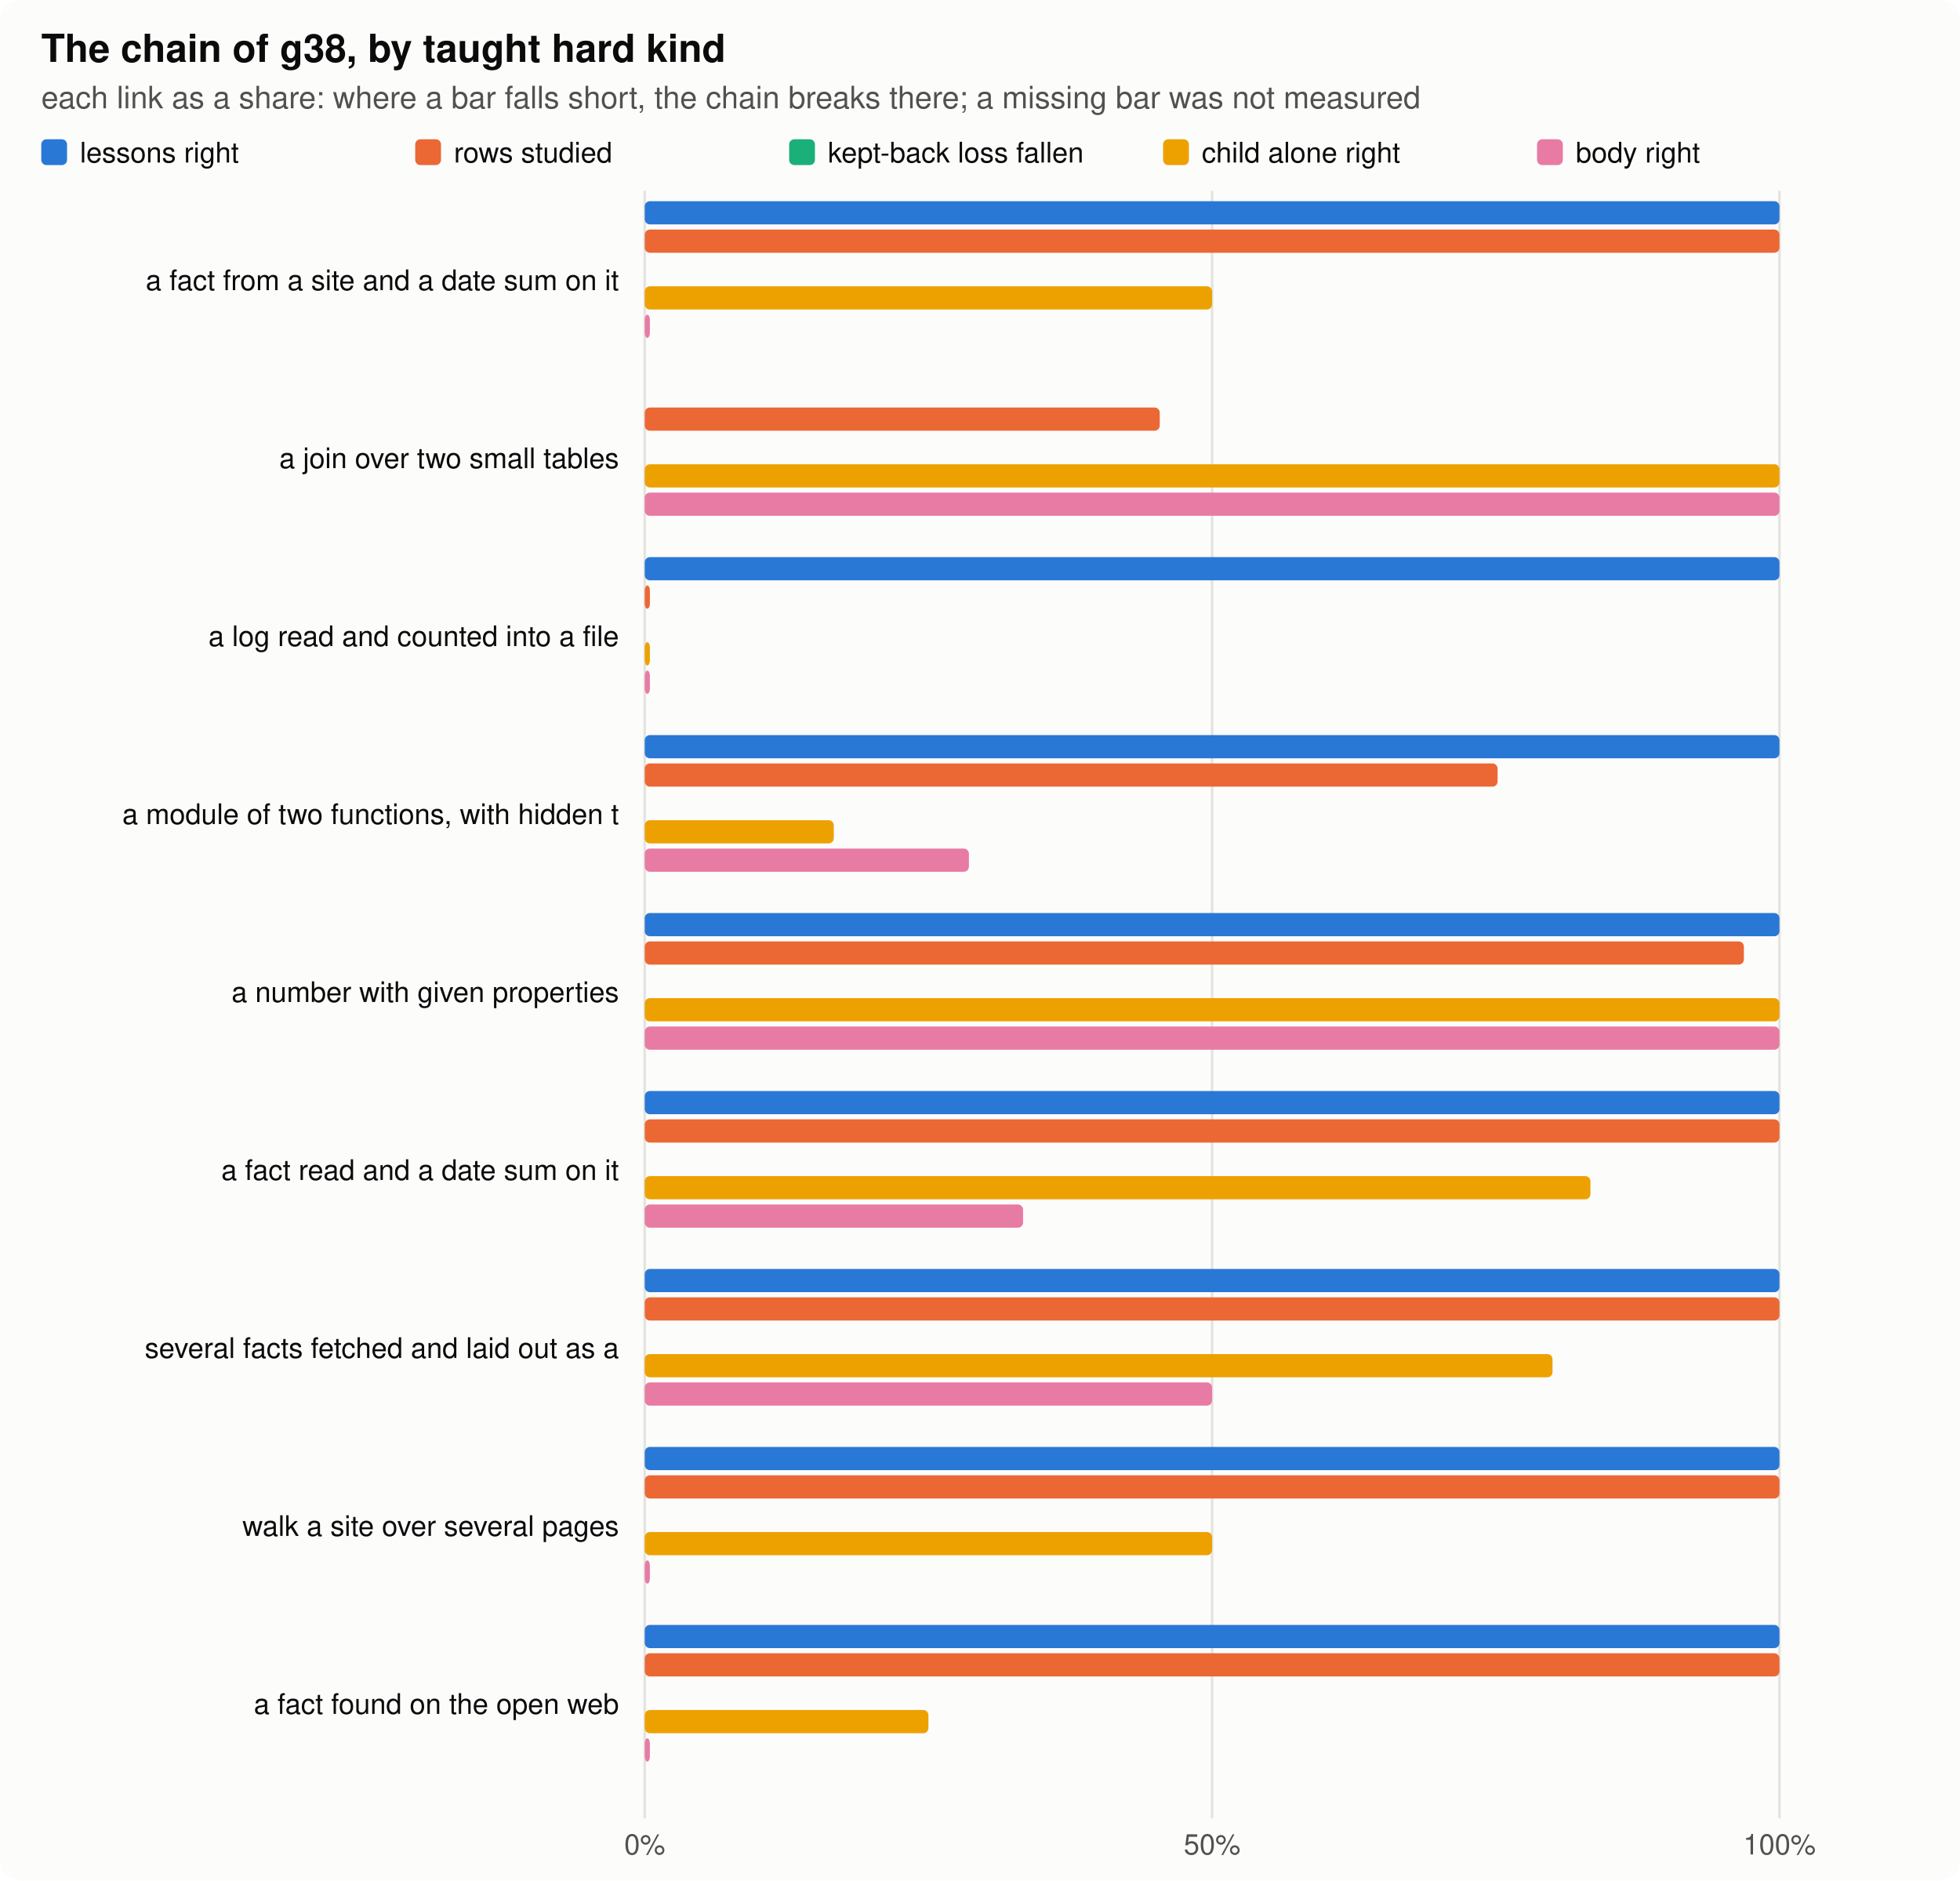
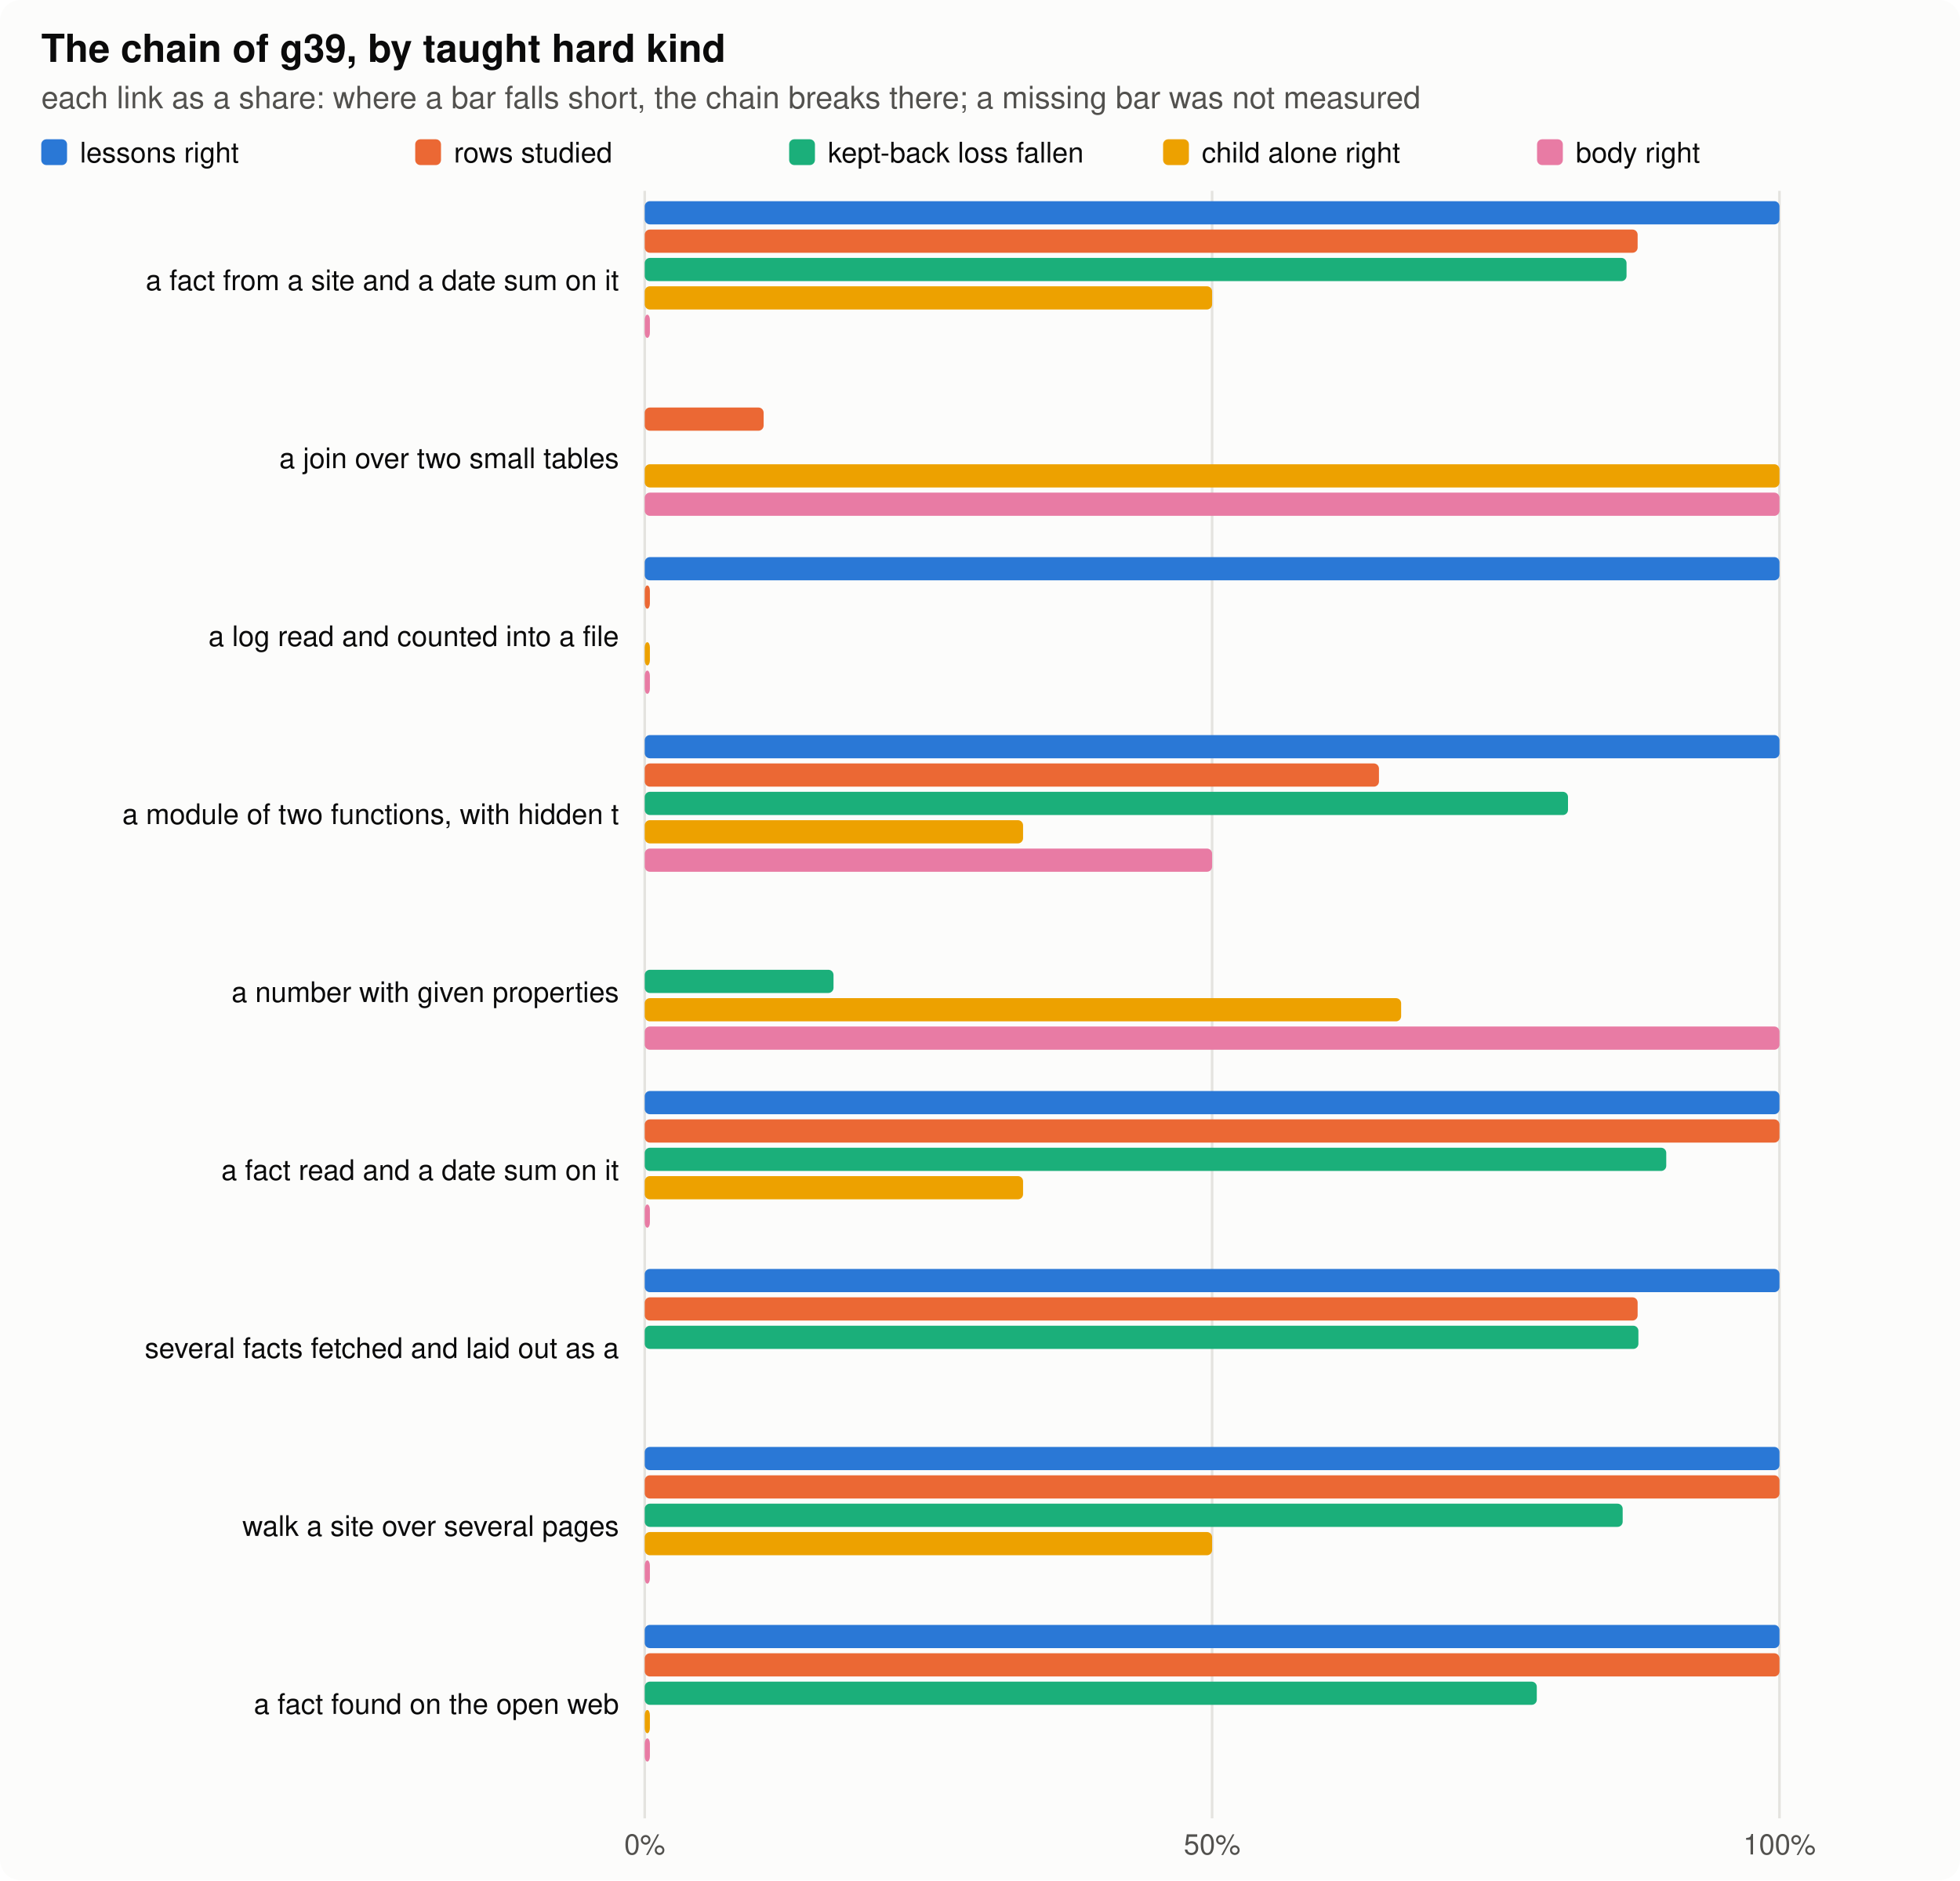
<svg xmlns="http://www.w3.org/2000/svg" width="760" height="729" viewBox="0 0 760 729" role="img" aria-label="the chain by kind">
  <style>.bg{fill:#fcfcfb}.ink{fill:#0b0b0b}.ink2{fill:#52514e}.grid{stroke:#e4e3df}.clessons{fill:#2a78d6}.ckept{fill:#eb6834}.cfall{fill:#1baf7a}.cchild{fill:#eda100}.cbody{fill:#e87ba4}@media (prefers-color-scheme: dark){.bg{fill:#1a1a19}.ink{fill:#f0efec}.ink2{fill:#c3c2b7}.grid{stroke:#2c2c2a}.clessons{fill:#3987e5}.ckept{fill:#d95926}.cfall{fill:#199e70}.cchild{fill:#c98500}.cbody{fill:#d55181}}text{font-family:-apple-system,"Segoe UI",Helvetica,Arial,sans-serif}</style>
  <rect class="bg" width="760" height="729" rx="8" />
-   <text x="16.0" y="24.0" class="ink" font-size="15" text-anchor="start" font-weight="600">The chain of g38, by taught hard kind</text>
+   <text x="16.0" y="24.0" class="ink" font-size="15" text-anchor="start" font-weight="600">The chain of g39, by taught hard kind</text>
  <text x="16.0" y="42.0" class="ink2" font-size="12" text-anchor="start" font-weight="normal">each link as a share: where a bar falls short, the chain breaks there; a missing bar was not measured</text>
  <rect class="clessons" x="16" y="54" width="10" height="10" rx="2" />
  <text x="31.0" y="63.0" class="ink" font-size="11" text-anchor="start" font-weight="normal">lessons right</text>
  <rect class="ckept" x="161" y="54" width="10" height="10" rx="2" />
  <text x="176.0" y="63.0" class="ink" font-size="11" text-anchor="start" font-weight="normal">rows studied</text>
  <rect class="cfall" x="306" y="54" width="10" height="10" rx="2" />
  <text x="321.0" y="63.0" class="ink" font-size="11" text-anchor="start" font-weight="normal">kept-back loss fallen</text>
  <rect class="cchild" x="451" y="54" width="10" height="10" rx="2" />
  <text x="466.0" y="63.0" class="ink" font-size="11" text-anchor="start" font-weight="normal">child alone right</text>
  <rect class="cbody" x="596" y="54" width="10" height="10" rx="2" />
  <text x="611.0" y="63.0" class="ink" font-size="11" text-anchor="start" font-weight="normal">body right</text>
  <line class="grid" x1="250.0" x2="250.0" y1="74" y2="705" stroke-width="1" />
  <text x="250.0" y="719.0" class="ink2" font-size="11" text-anchor="middle" font-weight="normal">0%</text>
  <line class="grid" x1="470.0" x2="470.0" y1="74" y2="705" stroke-width="1" />
  <text x="470.0" y="719.0" class="ink2" font-size="11" text-anchor="middle" font-weight="normal">50%</text>
  <line class="grid" x1="690.0" x2="690.0" y1="74" y2="705" stroke-width="1" />
  <text x="690.0" y="719.0" class="ink2" font-size="11" text-anchor="middle" font-weight="normal">100%</text>
  <text x="240.0" y="112.5" class="ink" font-size="11" text-anchor="end" font-weight="normal">a fact from a site and a date sum on it</text>
  <rect class="clessons" x="250" y="78.0" width="440.0" height="9" rx="2" />
-   <rect class="ckept" x="250" y="89.0" width="440.0" height="9" rx="2" />
+   <rect class="ckept" x="250" y="89.0" width="385.0" height="9" rx="2" />
+   <rect class="cfall" x="250" y="100.0" width="380.7" height="9" rx="2" />
  <rect class="cchild" x="250" y="111.0" width="220.0" height="9" rx="2" />
  <rect class="cbody" x="250" y="122.0" width="2.0" height="9" rx="2" />
  <text x="240.0" y="181.5" class="ink" font-size="11" text-anchor="end" font-weight="normal">a join over two small tables</text>
-   <rect class="ckept" x="250" y="158.0" width="199.7" height="9" rx="2" />
+   <rect class="ckept" x="250" y="158.0" width="46.1" height="9" rx="2" />
  <rect class="cchild" x="250" y="180.0" width="440.0" height="9" rx="2" />
  <rect class="cbody" x="250" y="191.0" width="440.0" height="9" rx="2" />
  <text x="240.0" y="250.5" class="ink" font-size="11" text-anchor="end" font-weight="normal">a log read and counted into a file</text>
  <rect class="clessons" x="250" y="216.0" width="440.0" height="9" rx="2" />
  <rect class="ckept" x="250" y="227.0" width="2.0" height="9" rx="2" />
  <rect class="cchild" x="250" y="249.0" width="2.0" height="9" rx="2" />
  <rect class="cbody" x="250" y="260.0" width="2.0" height="9" rx="2" />
  <text x="240.0" y="319.5" class="ink" font-size="11" text-anchor="end" font-weight="normal">a module of two functions, with hidden t</text>
  <rect class="clessons" x="250" y="285.0" width="440.0" height="9" rx="2" />
-   <rect class="ckept" x="250" y="296.0" width="330.7" height="9" rx="2" />
-   <rect class="cchild" x="250" y="318.0" width="73.3" height="9" rx="2" />
-   <rect class="cbody" x="250" y="329.0" width="125.7" height="9" rx="2" />
+   <rect class="ckept" x="250" y="296.0" width="284.7" height="9" rx="2" />
+   <rect class="cfall" x="250" y="307.0" width="358.0" height="9" rx="2" />
+   <rect class="cchild" x="250" y="318.0" width="146.7" height="9" rx="2" />
+   <rect class="cbody" x="250" y="329.0" width="220.0" height="9" rx="2" />
  <text x="240.0" y="388.5" class="ink" font-size="11" text-anchor="end" font-weight="normal">a number with given properties</text>
-   <rect class="clessons" x="250" y="354.0" width="440.0" height="9" rx="2" />
-   <rect class="ckept" x="250" y="365.0" width="426.2" height="9" rx="2" />
-   <rect class="cchild" x="250" y="387.0" width="440.0" height="9" rx="2" />
+   <rect class="cfall" x="250" y="376.0" width="73.2" height="9" rx="2" />
+   <rect class="cchild" x="250" y="387.0" width="293.3" height="9" rx="2" />
  <rect class="cbody" x="250" y="398.0" width="440.0" height="9" rx="2" />
  <text x="240.0" y="457.5" class="ink" font-size="11" text-anchor="end" font-weight="normal">a fact read and a date sum on it</text>
  <rect class="clessons" x="250" y="423.0" width="440.0" height="9" rx="2" />
  <rect class="ckept" x="250" y="434.0" width="440.0" height="9" rx="2" />
-   <rect class="cchild" x="250" y="456.0" width="366.7" height="9" rx="2" />
-   <rect class="cbody" x="250" y="467.0" width="146.7" height="9" rx="2" />
+   <rect class="cfall" x="250" y="445.0" width="396.1" height="9" rx="2" />
+   <rect class="cchild" x="250" y="456.0" width="146.7" height="9" rx="2" />
+   <rect class="cbody" x="250" y="467.0" width="2.0" height="9" rx="2" />
  <text x="240.0" y="526.5" class="ink" font-size="11" text-anchor="end" font-weight="normal">several facts fetched and laid out as a </text>
  <rect class="clessons" x="250" y="492.0" width="440.0" height="9" rx="2" />
-   <rect class="ckept" x="250" y="503.0" width="440.0" height="9" rx="2" />
-   <rect class="cchild" x="250" y="525.0" width="352.0" height="9" rx="2" />
-   <rect class="cbody" x="250" y="536.0" width="220.0" height="9" rx="2" />
+   <rect class="ckept" x="250" y="503.0" width="385.0" height="9" rx="2" />
+   <rect class="cfall" x="250" y="514.0" width="385.3" height="9" rx="2" />
  <text x="240.0" y="595.5" class="ink" font-size="11" text-anchor="end" font-weight="normal">walk a site over several pages</text>
  <rect class="clessons" x="250" y="561.0" width="440.0" height="9" rx="2" />
  <rect class="ckept" x="250" y="572.0" width="440.0" height="9" rx="2" />
+   <rect class="cfall" x="250" y="583.0" width="379.2" height="9" rx="2" />
  <rect class="cchild" x="250" y="594.0" width="220.0" height="9" rx="2" />
  <rect class="cbody" x="250" y="605.0" width="2.0" height="9" rx="2" />
  <text x="240.0" y="664.5" class="ink" font-size="11" text-anchor="end" font-weight="normal">a fact found on the open web</text>
  <rect class="clessons" x="250" y="630.0" width="440.0" height="9" rx="2" />
  <rect class="ckept" x="250" y="641.0" width="440.0" height="9" rx="2" />
-   <rect class="cchild" x="250" y="663.0" width="110.0" height="9" rx="2" />
+   <rect class="cfall" x="250" y="652.0" width="345.9" height="9" rx="2" />
+   <rect class="cchild" x="250" y="663.0" width="2.0" height="9" rx="2" />
  <rect class="cbody" x="250" y="674.0" width="2.0" height="9" rx="2" />
</svg>
